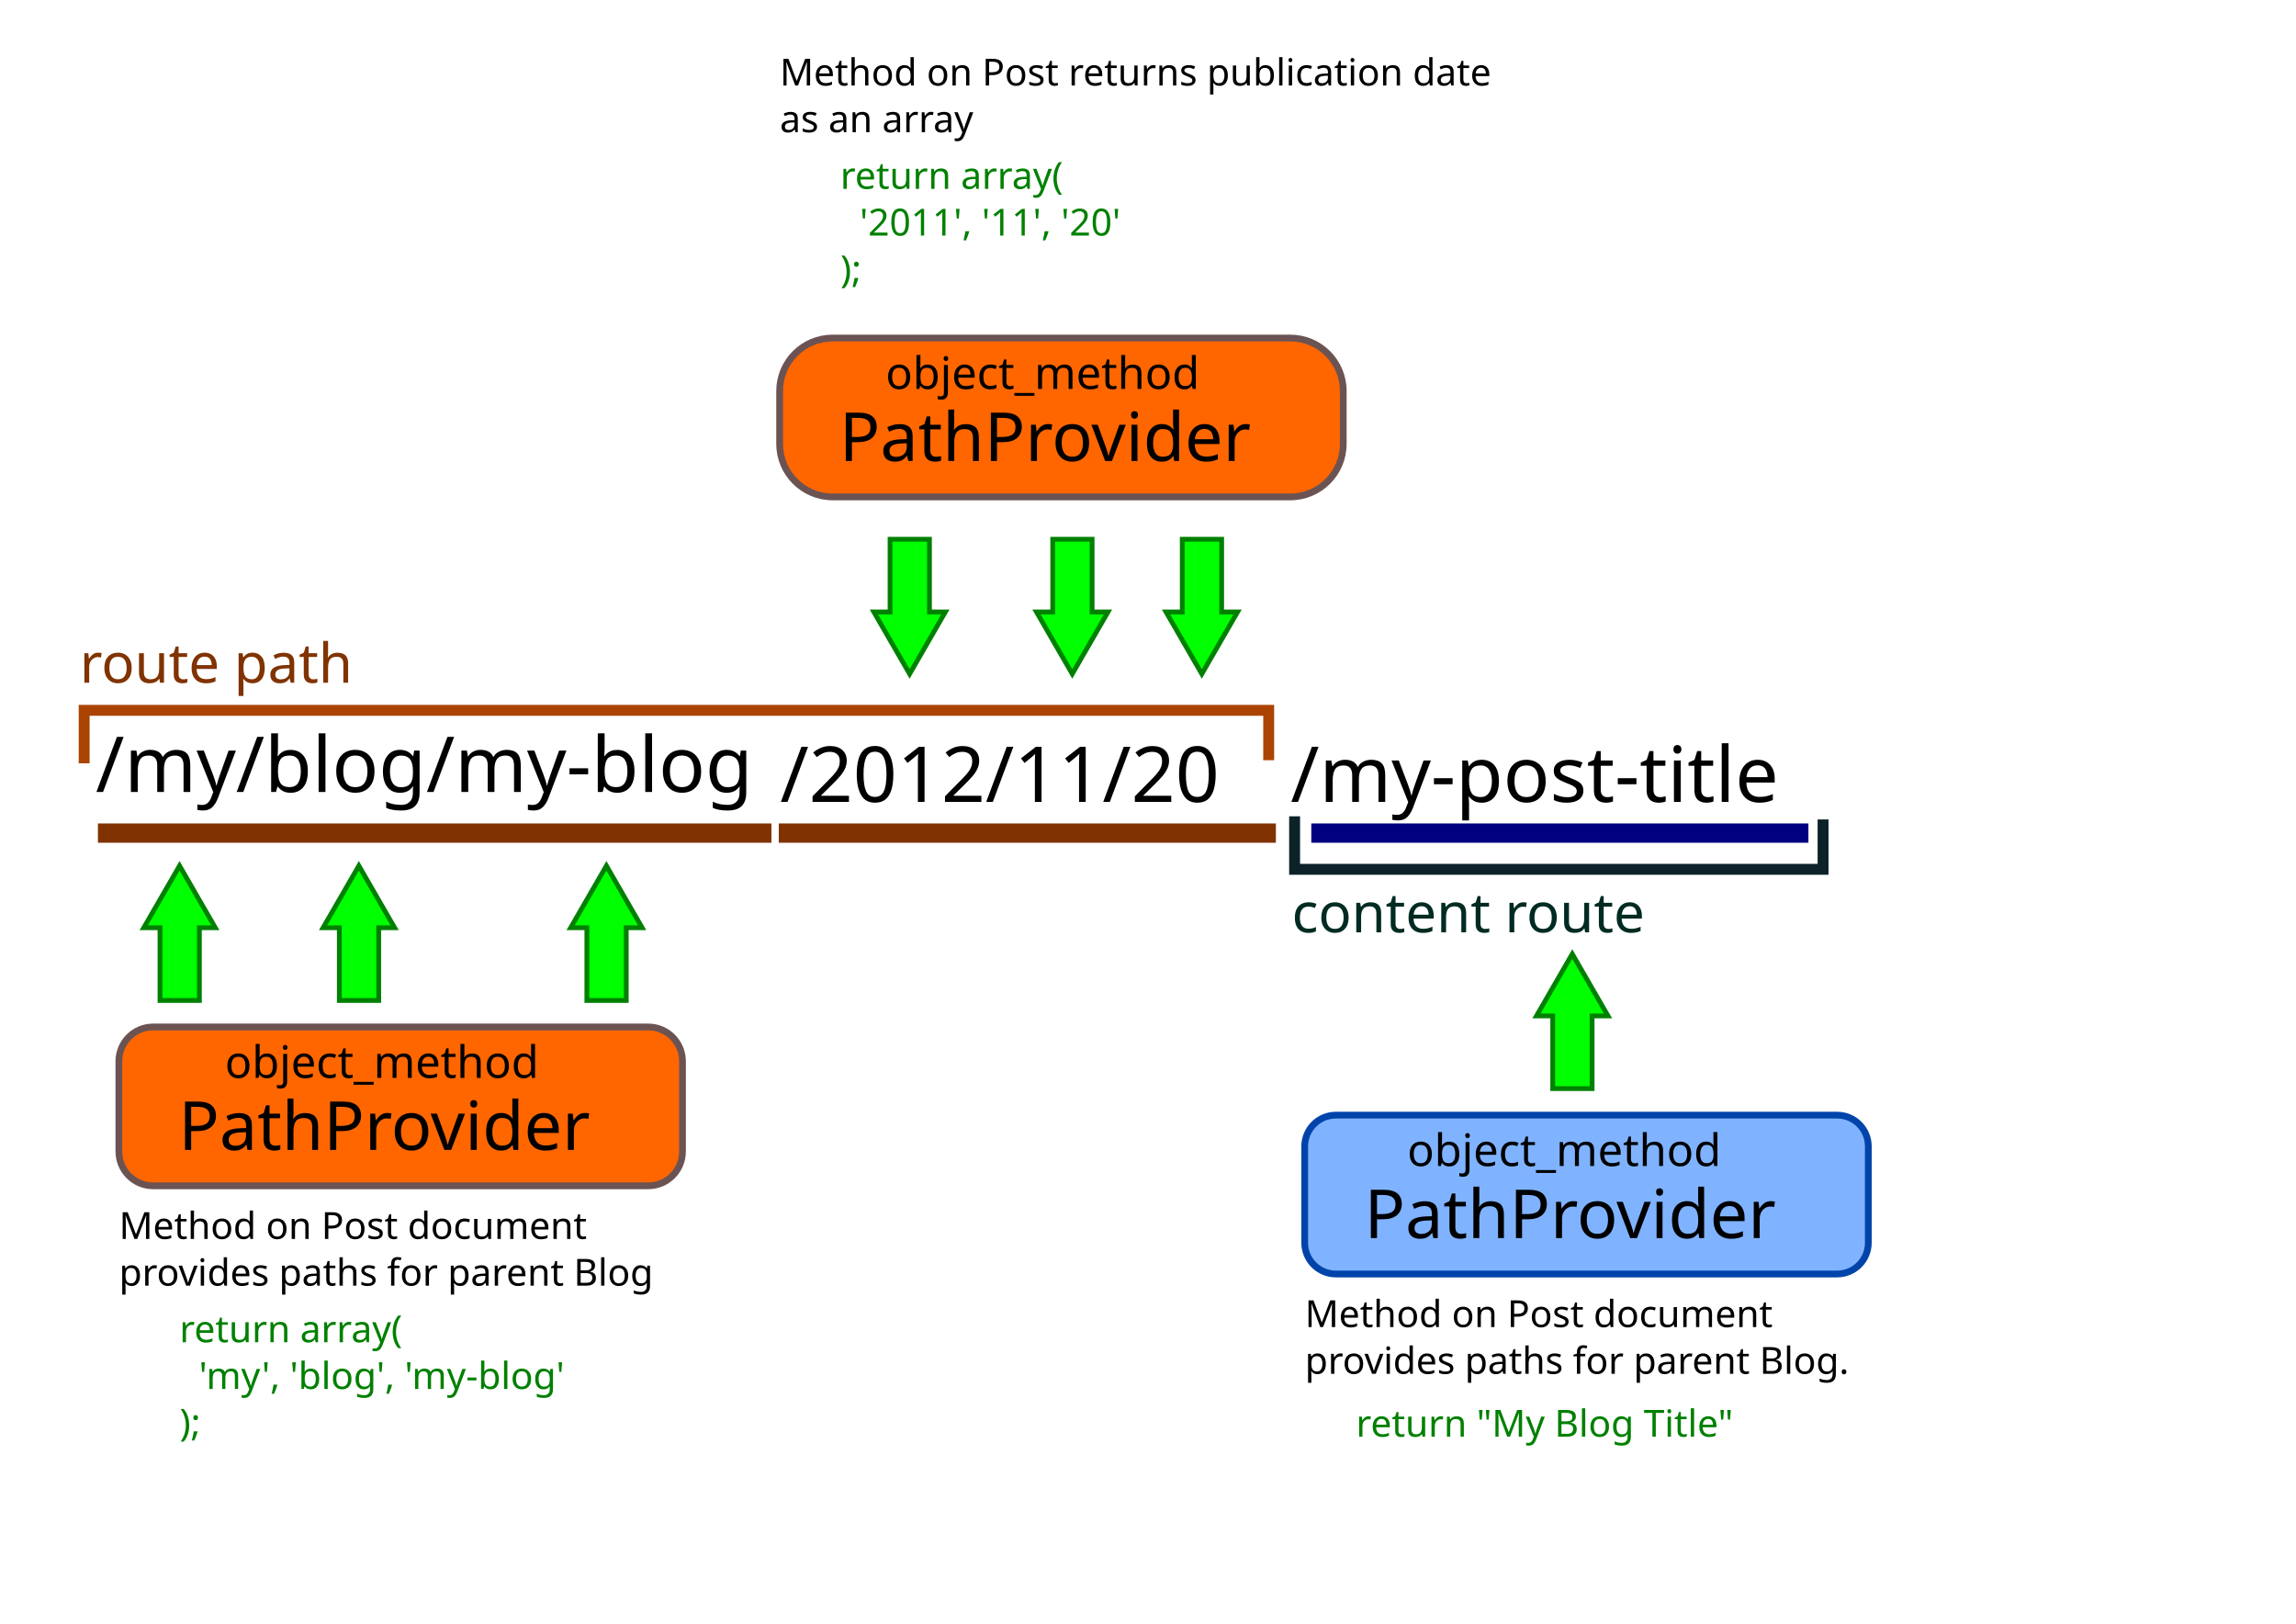
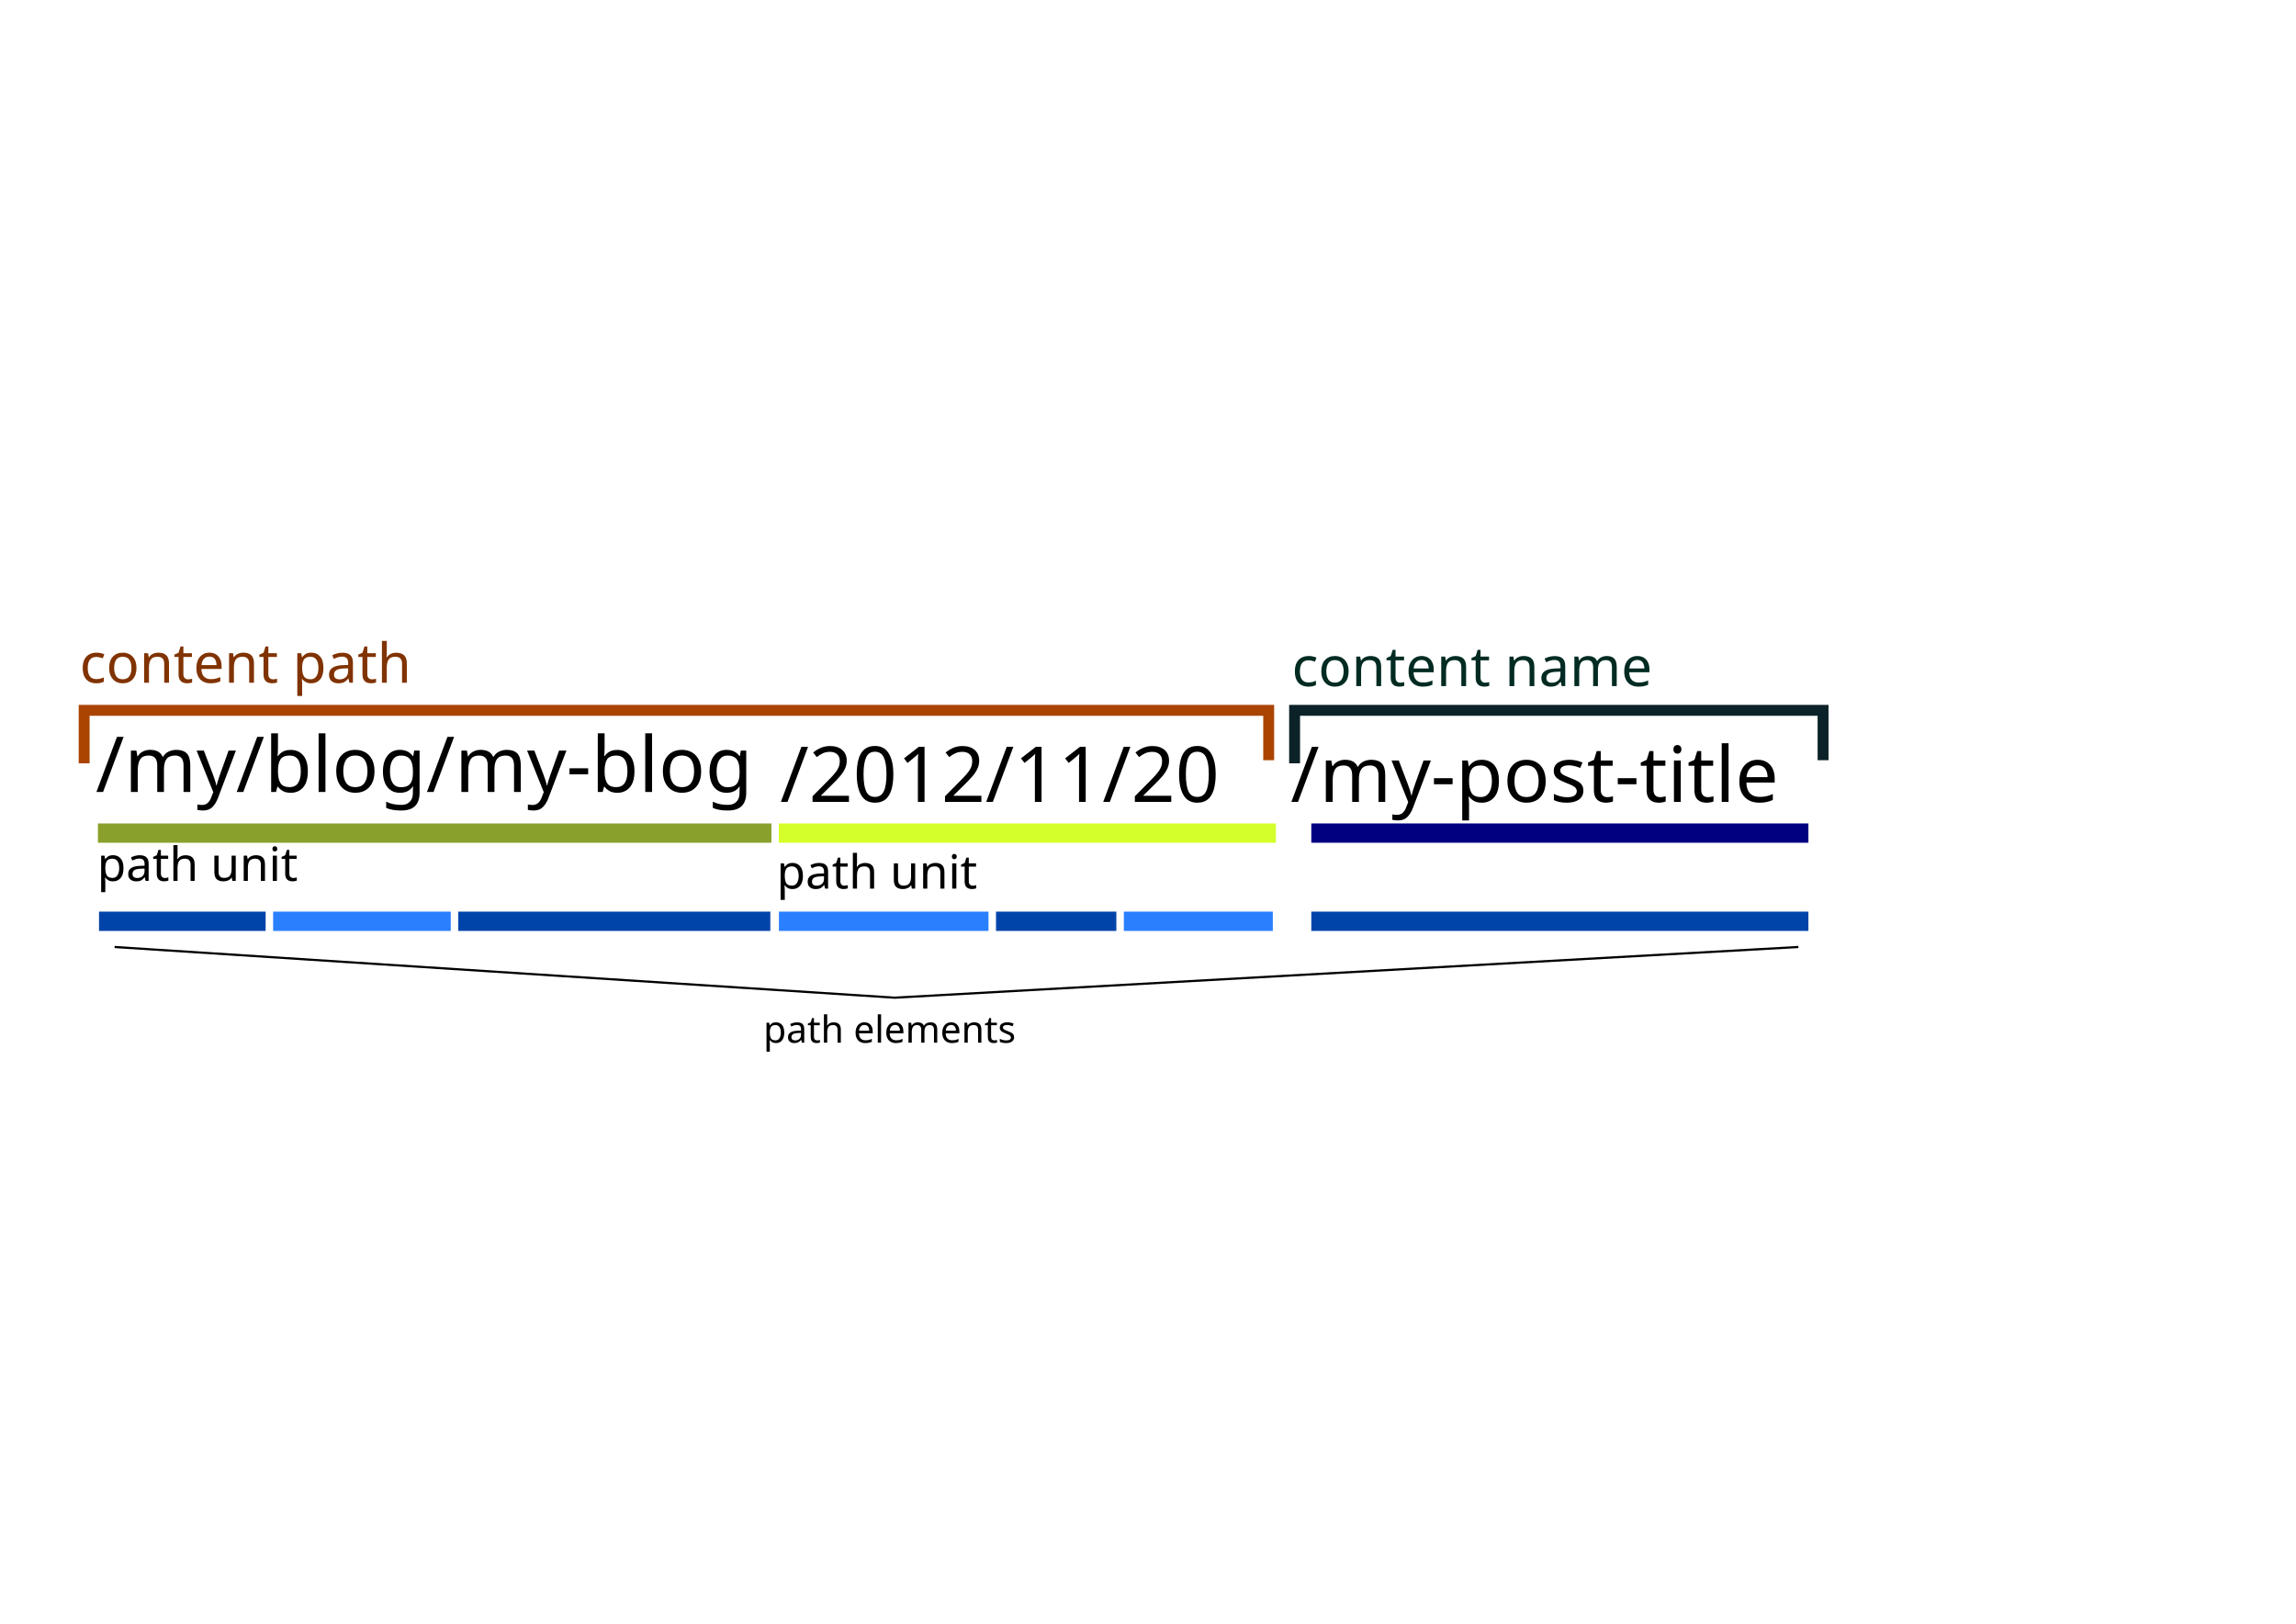
<svg xmlns="http://www.w3.org/2000/svg" width="1052.362" height="744.094" id="svg2" version="1.1">
  <defs id="defs4" />
  <g id="layer1" transform="translate(0,-308.2677)">
    <text xml:space="preserve" style="font-size:35.376px;font-style:normal;font-weight:normal;line-height:125%;letter-spacing:0px;word-spacing:0px;fill:#000000;fill-opacity:1;stroke:none;font-family:Sans" x="43.843" y="671.216" id="text2985">
      <tspan id="tspan2987" x="43.843" y="671.216">/my/blog/my-blog</tspan>
    </text>
-     <path style="fill:#00ff00;stroke:#008000;stroke-width:2.2;stroke-miterlimit:4;stroke-dasharray:none" d="m 268.99,766.745 0,-33.327 -7.442,0 8.199,-14.197 8.199,-14.197 8.181,14.197 8.199,14.197 -7.288,0 0,33.327 -18.047,0 z" id="path3768" />
    <text xml:space="preserve" style="font-size:40px;font-style:normal;font-weight:normal;line-height:125%;letter-spacing:0px;word-spacing:0px;fill:#000000;fill-opacity:1;stroke:none;font-family:Sans" x="352.543" y="103.829" id="text3772">
      <tspan id="tspan3774" x="352.543" y="103.829" />
    </text>
    <text xml:space="preserve" style="font-size:35.376px;font-style:normal;font-weight:normal;line-height:125%;letter-spacing:0px;word-spacing:0px;fill:#000000;fill-opacity:1;stroke:none;font-family:Sans" x="357.561" y="675.762" id="text3780">
      <tspan id="tspan3782" x="357.561" y="675.762">/2012/11/20</tspan>
    </text>
-     <rect y="778.895" x="54.487" height="72.801" width="258.327" id="rect3784" style="fill:#ff6600;stroke:#6c5353;stroke-width:3.1;stroke-miterlimit:4;stroke-dasharray:none" ry="15.714" />
-     <text id="text3786" y="835.237" x="81.816" style="font-size:30.998px;font-style:normal;font-weight:normal;line-height:125%;letter-spacing:0px;word-spacing:0px;fill:#000000;fill-opacity:1;stroke:none;font-family:Sans" xml:space="preserve">
-       <tspan y="835.237" x="81.816" id="tspan3788">PathProvider</tspan>
-     </text>
-     <text id="text3790" y="802.218" x="103.074" style="font-size:20.482px;font-style:normal;font-weight:normal;line-height:125%;letter-spacing:0px;word-spacing:0px;fill:#000000;fill-opacity:1;stroke:none;font-family:Sans" xml:space="preserve">
-       <tspan y="802.218" x="103.074" id="tspan3792">object_method</tspan>
-     </text>
-     <path id="path3798" d="m 44.879,690.056 308.704,0" style="fill:#803300;stroke:#803300;stroke-width:8.844;stroke-linecap:butt;stroke-linejoin:miter;stroke-miterlimit:4;stroke-opacity:1;stroke-dasharray:none" />
-     <path id="path3800" d="m 155.531,766.745 0,-33.327 -7.442,0 8.199,-14.197 8.199,-14.197 8.181,14.197 8.199,14.197 -7.288,0 0,33.327 -18.047,0 z" style="fill:#00ff00;stroke:#008000;stroke-width:2.2;stroke-miterlimit:4;stroke-dasharray:none" />
-     <path style="fill:#00ff00;stroke:#008000;stroke-width:2.2;stroke-miterlimit:4;stroke-dasharray:none" d="m 73.34,766.745 0,-33.327 -7.442,0 8.199,-14.197 8.199,-14.197 8.181,14.197 8.199,14.197 -7.288,0 0,33.327 -18.047,0 z" id="path3802" />
+     <path id="path3798" d="m 44.879,690.056 308.704,0" style="fill:#88aa00;stroke:#89a02c;stroke-width:8.844;stroke-linecap:butt;stroke-linejoin:miter;stroke-miterlimit:4;stroke-opacity:1;stroke-dasharray:none" />
    <text xml:space="preserve" style="font-size:40px;font-style:normal;font-weight:normal;line-height:125%;letter-spacing:0px;word-spacing:0px;fill:#000000;fill-opacity:1;stroke:none;font-family:Sans" x="37.376" y="143.225" id="text3804">
      <tspan id="tspan3806" x="37.376" y="143.225">Post Auto Routing</tspan>
    </text>
-     <text xml:space="preserve" style="font-size:17.128px;font-style:normal;font-weight:normal;line-height:125%;letter-spacing:0px;word-spacing:0px;fill:#000000;fill-opacity:1;stroke:none;font-family:Sans" x="54.576" y="876.029" id="text3808">
-       <tspan id="tspan3810" x="54.576" y="876.029">Method on Post document</tspan>
-       <tspan x="54.576" y="897.439" id="tspan3812">provides paths for parent Blog</tspan>
-     </text>
-     <text id="text3814" y="923.377" x="82.271" style="font-size:17.128px;font-style:normal;font-weight:normal;line-height:125%;letter-spacing:0px;word-spacing:0px;fill:#008000;fill-opacity:1;stroke:none;font-family:Sans" xml:space="preserve">
-       <tspan id="tspan3818" y="923.377" x="82.271">return array(</tspan>
-       <tspan y="944.788" x="82.271" id="tspan3822">  'my', 'blog', 'my-blog'</tspan>
-       <tspan y="966.198" x="82.271" id="tspan3824">);</tspan>
-     </text>
-     <path id="path3836" d="m 407.966,555.386 0,33.327 -7.442,0 8.199,14.197 8.199,14.197 8.181,-14.197 8.199,-14.197 -7.288,0 0,-33.327 -18.047,0 z" style="fill:#00ff00;stroke:#008000;stroke-width:2.2;stroke-miterlimit:4;stroke-dasharray:none" />
-     <path style="fill:#00ff00;stroke:#008000;stroke-width:2.2;stroke-miterlimit:4;stroke-dasharray:none" d="m 482.508,555.386 0,33.327 -7.442,0 8.199,14.197 8.199,14.197 8.181,-14.197 8.199,-14.197 -7.288,0 0,-33.327 -18.047,0 z" id="path3838" />
-     <path id="path3840" d="m 541.889,555.386 0,33.327 -7.442,0 8.199,14.197 8.199,14.197 8.181,-14.197 8.199,-14.197 -7.288,0 0,-33.327 -18.047,0 z" style="fill:#00ff00;stroke:#008000;stroke-width:2.2;stroke-miterlimit:4;stroke-dasharray:none" />
    <text id="text3842" y="675.762" x="591.542" style="font-size:35.376px;font-style:normal;font-weight:normal;line-height:125%;letter-spacing:0px;word-spacing:0px;fill:#000000;fill-opacity:1;stroke:none;font-family:Sans" xml:space="preserve">
      <tspan y="675.762" x="591.542" id="tspan3844">/my-post-title</tspan>
    </text>
-     <path style="fill:#803300;stroke:#803300;stroke-width:8.844;stroke-linecap:butt;stroke-linejoin:miter;stroke-miterlimit:4;stroke-opacity:1;stroke-dasharray:none" d="m 356.945,690.056 227.844,0" id="path3846" />
+     <path style="fill:#803300;stroke:#d4ff2a;stroke-width:8.844;stroke-linecap:butt;stroke-linejoin:miter;stroke-miterlimit:4;stroke-opacity:1;stroke-dasharray:none" d="m 356.945,690.056 227.844,0" id="path3846" />
    <path style="fill:#000080;stroke:#000080;stroke-width:8.844;stroke-linecap:butt;stroke-linejoin:miter;stroke-miterlimit:4;stroke-opacity:1;stroke-dasharray:none" d="m 601.033,690.056 c 46.647,0 124.94,0 227.844,0" id="path3848" />
-     <rect style="fill:#80b3ff;stroke:#0044aa;stroke-width:3.1;stroke-miterlimit:4;stroke-dasharray:none" id="rect3852" width="258.327" height="72.801" x="598.007" y="819.301" ry="14.286" />
-     <text xml:space="preserve" style="font-size:30.998px;font-style:normal;font-weight:normal;line-height:125%;letter-spacing:0px;word-spacing:0px;fill:#000000;fill-opacity:1;stroke:none;font-family:Sans" x="625.336" y="875.643" id="text3854">
-       <tspan id="tspan3856" x="625.336" y="875.643">PathProvider</tspan>
-     </text>
-     <text xml:space="preserve" style="font-size:20.482px;font-style:normal;font-weight:normal;line-height:125%;letter-spacing:0px;word-spacing:0px;fill:#000000;fill-opacity:1;stroke:none;font-family:Sans" x="645.008" y="842.624" id="text3858">
-       <tspan id="tspan3860" x="645.008" y="842.624">object_method</tspan>
-     </text>
-     <path style="fill:#00ff00;stroke:#008000;stroke-width:2.2;stroke-miterlimit:4;stroke-dasharray:none" d="m 711.685,807.151 0,-33.327 -7.442,0 8.199,-14.197 8.199,-14.197 8.181,14.197 8.199,14.197 -7.288,0 0,33.327 -18.047,0 z" id="path3862" />
-     <text id="text3866" y="916.435" x="598.097" style="font-size:17.128px;font-style:normal;font-weight:normal;line-height:125%;letter-spacing:0px;word-spacing:0px;fill:#000000;fill-opacity:1;stroke:none;font-family:Sans" xml:space="preserve">
-       <tspan y="916.435" x="598.097" id="tspan3868">Method on Post document</tspan>
-       <tspan y="937.845" x="598.097" id="tspan3929">provides paths for parent Blog.</tspan>
-     </text>
-     <text xml:space="preserve" style="font-size:17.128px;font-style:normal;font-weight:normal;line-height:125%;letter-spacing:0px;word-spacing:0px;fill:#008000;fill-opacity:1;stroke:none;font-family:Sans" x="621.506" y="966.641" id="text3872">
-       <tspan id="tspan3878" x="621.506" y="966.641">return "My Blog Title"</tspan>
-     </text>
    <path style="fill:none;stroke:#aa4400;stroke-width:5;stroke-linecap:butt;stroke-linejoin:miter;stroke-miterlimit:4;stroke-opacity:1;stroke-dasharray:none" d="m 38.571,658.076 0,-24.286 542.929,0 0,22.857" id="path3880" />
    <text xml:space="preserve" style="font-size:25.239px;font-style:normal;font-weight:normal;line-height:125%;letter-spacing:0px;word-spacing:0px;fill:#803300;fill-opacity:1;stroke:none;font-family:Sans" x="36.529" y="621.147" id="text3882">
-       <tspan id="tspan3884" x="36.529" y="621.147">route path</tspan>
+       <tspan id="tspan3884" x="36.529" y="621.147">content path</tspan>
    </text>
-     <path id="path3886" d="m 593.377,682.362 0,24.286 242.215,0 0,-22.857" style="fill:none;stroke:#0b2228;stroke-width:5;stroke-linecap:butt;stroke-linejoin:miter;stroke-miterlimit:4;stroke-opacity:1;stroke-dasharray:none" />
-     <text id="text3892" y="735.539" x="592.113" style="font-size:25.239px;font-style:normal;font-weight:normal;line-height:125%;letter-spacing:0px;word-spacing:0px;fill:#002b22;fill-opacity:1;stroke:none;font-family:Sans" xml:space="preserve">
-       <tspan y="735.539" x="592.113" id="tspan3894">content route</tspan>
+     <path id="path3886" d="m 593.377,658.076 0,-24.286 242.215,0 0,22.857" style="fill:none;stroke:#0b2228;stroke-width:5;stroke-linecap:butt;stroke-linejoin:miter;stroke-miterlimit:4;stroke-opacity:1;stroke-dasharray:none" />
+     <text id="text3892" y="622.682" x="592.113" style="font-size:25.239px;font-style:normal;font-weight:normal;line-height:125%;letter-spacing:0px;word-spacing:0px;fill:#002b22;fill-opacity:1;stroke:none;font-family:Sans" xml:space="preserve">
+       <tspan y="622.682" x="592.113" id="tspan3894">content name</tspan>
    </text>
-     <rect style="fill:#ff6600;stroke:#6c5353;stroke-width:3.1;stroke-miterlimit:4;stroke-dasharray:none" id="rect3896" width="258.327" height="72.801" x="357.344" y="463.181" ry="24.286" />
-     <text xml:space="preserve" style="font-size:30.998px;font-style:normal;font-weight:normal;line-height:125%;letter-spacing:0px;word-spacing:0px;fill:#000000;fill-opacity:1;stroke:none;font-family:Sans" x="384.673" y="519.523" id="text3898">
-       <tspan id="tspan3900" x="384.673" y="519.523">PathProvider</tspan>
+     <text xml:space="preserve" style="font-size:21.541px;font-style:normal;font-weight:normal;line-height:125%;letter-spacing:0px;word-spacing:0px;fill:#000000;fill-opacity:1;stroke:none;font-family:Sans" x="44.534" y="711.945" id="text3248">
+       <tspan id="tspan3250" x="44.534" y="711.945">path unit</tspan>
    </text>
-     <text xml:space="preserve" style="font-size:20.482px;font-style:normal;font-weight:normal;line-height:125%;letter-spacing:0px;word-spacing:0px;fill:#000000;fill-opacity:1;stroke:none;font-family:Sans" x="405.931" y="486.504" id="text3902">
-       <tspan id="tspan3904" x="405.931" y="486.504">object_method</tspan>
+     <text id="text3252" y="715.481" x="355.962" style="font-size:21.541px;font-style:normal;font-weight:normal;line-height:125%;letter-spacing:0px;word-spacing:0px;fill:#000000;fill-opacity:1;stroke:none;font-family:Sans" xml:space="preserve">
+       <tspan y="715.481" x="355.962" id="tspan3254">path unit</tspan>
    </text>
-     <text id="text3906" y="347.457" x="357.434" style="font-size:17.128px;font-style:normal;font-weight:normal;line-height:125%;letter-spacing:0px;word-spacing:0px;fill:#000000;fill-opacity:1;stroke:none;font-family:Sans" xml:space="preserve">
-       <tspan id="tspan3910" y="347.457" x="357.434">Method on Post returns publication date</tspan>
-       <tspan y="368.867" x="357.434" id="tspan3922">as an array</tspan>
+     <text xml:space="preserve" style="font-size:17.12px;font-style:normal;font-weight:normal;line-height:125%;letter-spacing:0px;word-spacing:0px;fill:#000000;fill-opacity:1;stroke:none;font-family:Sans" x="349.87" y="786.105" id="text3290">
+       <tspan id="tspan3292" x="349.87" y="786.105">path elements</tspan>
    </text>
-     <text xml:space="preserve" style="font-size:17.128px;font-style:normal;font-weight:normal;line-height:125%;letter-spacing:0px;word-spacing:0px;fill:#008000;fill-opacity:1;stroke:none;font-family:Sans" x="385.128" y="394.806" id="text3912">
-       <tspan x="385.128" y="394.806" id="tspan3914">return array(</tspan>
-       <tspan id="tspan3916" x="385.128" y="416.216">  '2011', '11', '20'</tspan>
-       <tspan id="tspan3918" x="385.128" y="437.627">);</tspan>
-     </text>
+     <path style="fill:#0055d4;stroke:#0044aa;stroke-width:8.844;stroke-linecap:butt;stroke-linejoin:miter;stroke-miterlimit:4;stroke-opacity:1;stroke-dasharray:none" d="m 45.384,730.463 76.368,0" id="path3294" />
+     <path id="path3296" d="m 125.186,730.463 81.419,0" style="fill:#88aa00;stroke:#2a7fff;stroke-width:8.844;stroke-linecap:butt;stroke-linejoin:miter;stroke-miterlimit:4;stroke-opacity:1;stroke-dasharray:none" />
+     <path id="path3308" d="m 210.039,730.463 143.039,0" style="fill:#0055d4;stroke:#0044aa;stroke-width:8.844;stroke-linecap:butt;stroke-linejoin:miter;stroke-miterlimit:4;stroke-opacity:1;stroke-dasharray:none" />
+     <path style="fill:#88aa00;stroke:#2a7fff;stroke-width:8.844;stroke-linecap:butt;stroke-linejoin:miter;stroke-miterlimit:4;stroke-opacity:1;stroke-dasharray:none" d="m 357.016,730.463 96.066,0" id="path3310" />
+     <path style="fill:#0055d4;stroke:#0044aa;stroke-width:8.844;stroke-linecap:butt;stroke-linejoin:miter;stroke-miterlimit:4;stroke-opacity:1;stroke-dasharray:none" d="m 456.516,730.463 55.155,0" id="path3312" />
+     <path id="path3314" d="m 515.105,730.463 68.287,0" style="fill:#88aa00;stroke:#2a7fff;stroke-width:8.844;stroke-linecap:butt;stroke-linejoin:miter;stroke-miterlimit:4;stroke-opacity:1;stroke-dasharray:none" />
+     <path id="path3318" d="m 601.033,730.463 c 46.647,0 124.94,0 227.844,0" style="fill:#0066ff;stroke:#0044aa;stroke-width:8.844;stroke-linecap:butt;stroke-linejoin:miter;stroke-miterlimit:4;stroke-opacity:1;stroke-dasharray:none" />
+     <path style="fill:none;stroke:#000000;stroke-width:1px;stroke-linecap:butt;stroke-linejoin:miter;stroke-opacity:1" d="M 52.528,433.978 410.122,457.211 824.284,433.978" id="path3332" transform="translate(0,308.2677)" />
  </g>
</svg>
